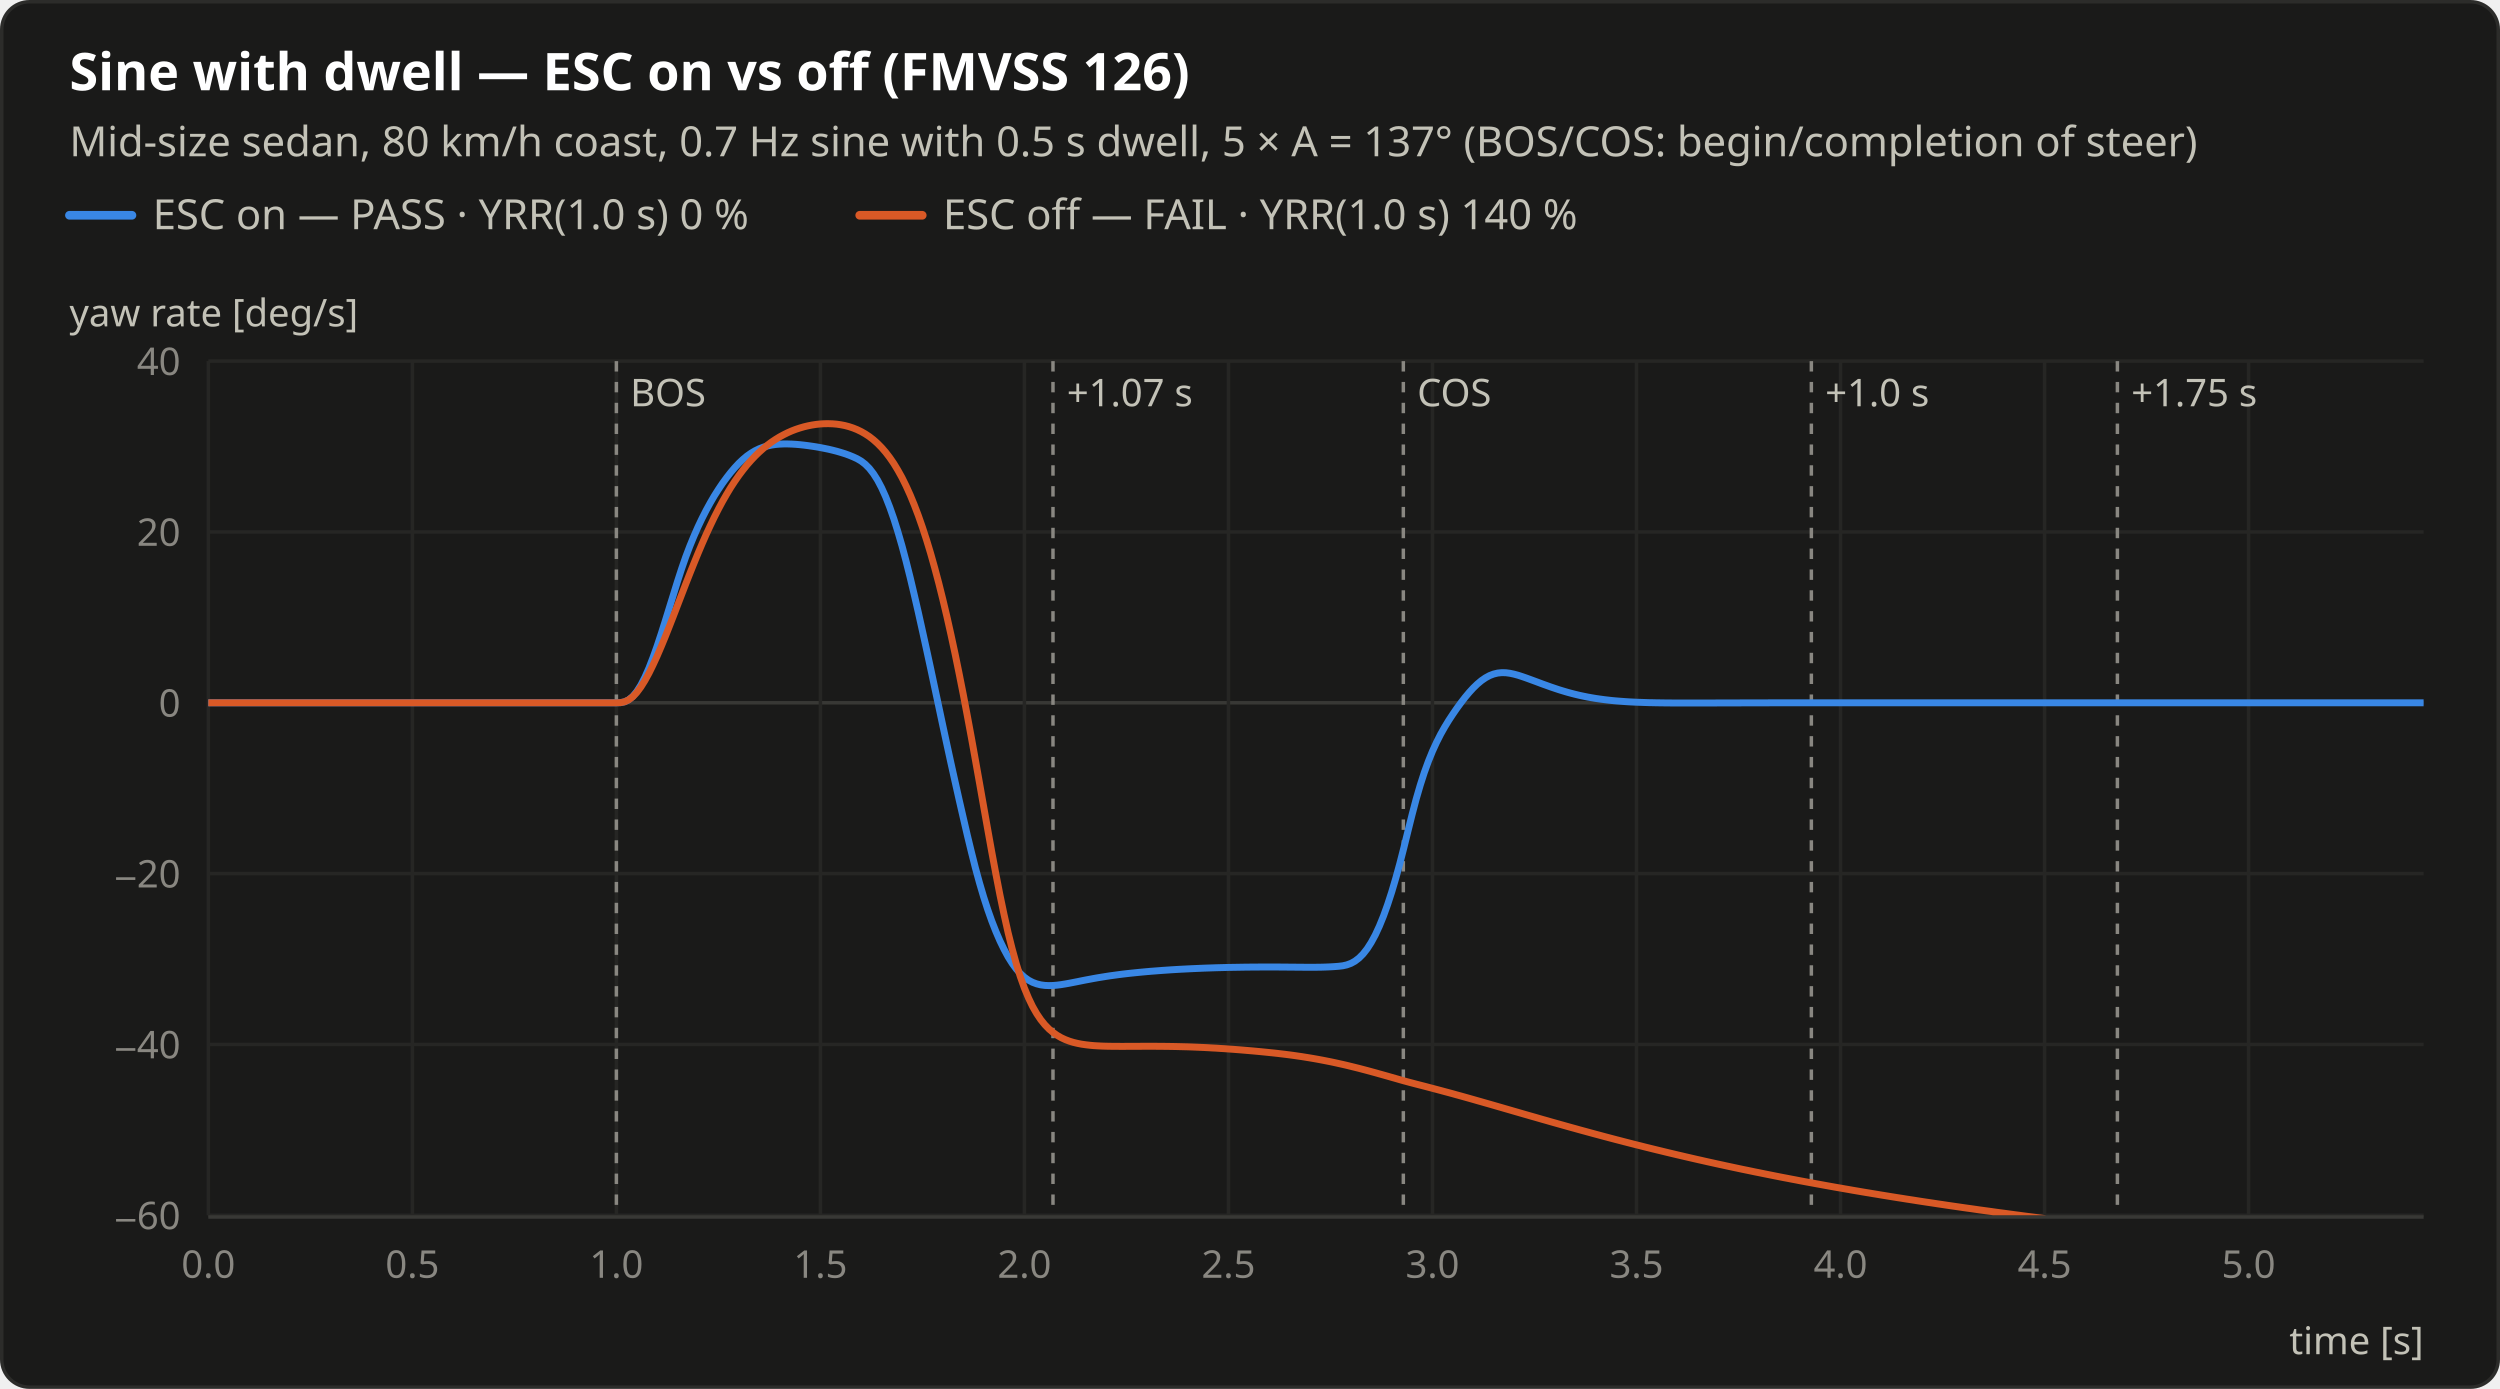
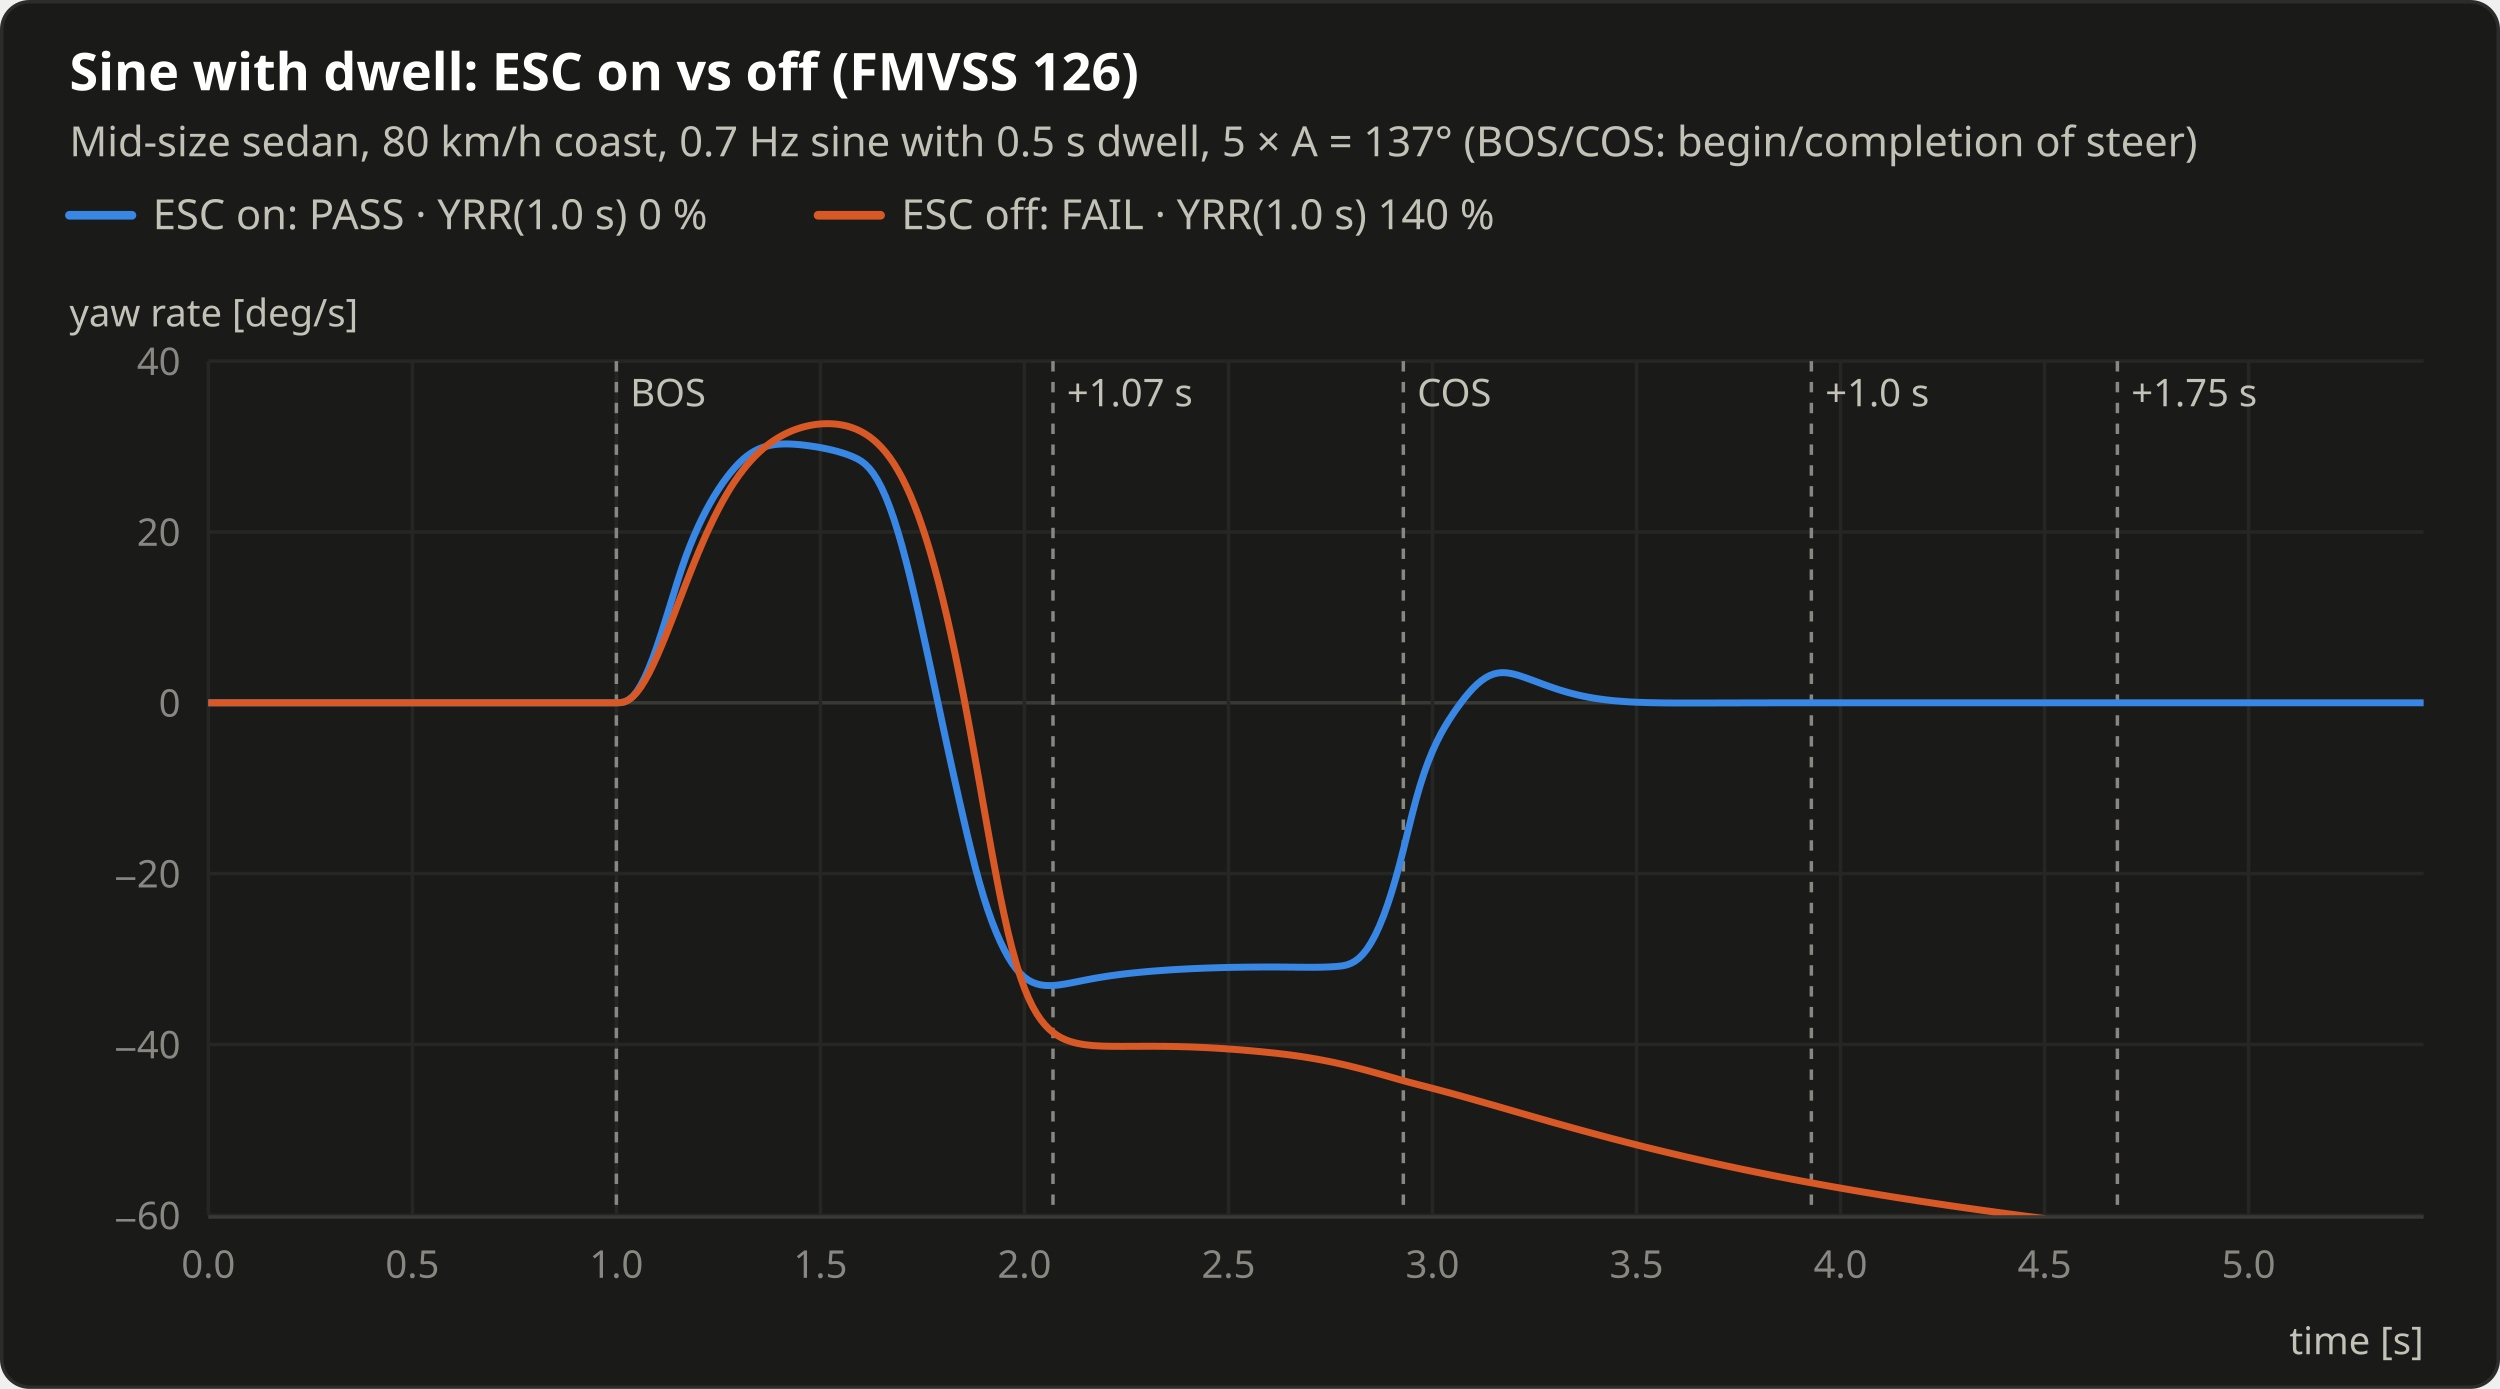
- <svg xmlns="http://www.w3.org/2000/svg" viewBox="0 0 720 400" width="720" height="400" font-family="-apple-system, BlinkMacSystemFont, 'Segoe UI', 'Noto Sans', Helvetica, Arial, sans-serif" role="img" aria-label="Sine with dwell — ESC on vs off (FMVSS 126)">
+ <svg xmlns="http://www.w3.org/2000/svg" viewBox="0 0 720 400" width="720" height="400" font-family="-apple-system, BlinkMacSystemFont, 'Segoe UI', 'Noto Sans', Helvetica, Arial, sans-serif" role="img" aria-label="Sine with dwell: ESC on vs off (FMVSS 126)">
  <rect x="0.5" y="0.5" width="719" height="399" rx="8" fill="#1a1a19" stroke="#2c2c2a" />
-   <text x="20" y="26" font-size="15" font-weight="600" fill="#ffffff">Sine with dwell — ESC on vs off (FMVSS 126)</text>
+   <text x="20" y="26" font-size="15" font-weight="600" fill="#ffffff">Sine with dwell: ESC on vs off (FMVSS 126)</text>
  <text x="20" y="45" font-size="12" fill="#c3c2b7">Mid-size sedan, 80 km/h coast, 0.7 Hz sine with 0.5 s dwell, 5 × A = 137° (BOS/COS: begin/completion of steer)</text>
  <line x1="20" y1="62" x2="38" y2="62" stroke="#3987e5" stroke-width="2.5" stroke-linecap="round" />
-   <text x="44" y="66" font-size="12" fill="#c3c2b7">ESC on — PASS · YRR(1.0 s) 0 %</text>
-   <line x1="247.6" y1="62" x2="265.6" y2="62" stroke="#d95926" stroke-width="2.5" stroke-linecap="round" />
-   <text x="271.6" y="66" font-size="12" fill="#c3c2b7">ESC off — FAIL · YRR(1.0 s) 140 %</text>
+   <text x="44" y="66" font-size="12" fill="#c3c2b7">ESC on: PASS · YRR(1.0 s) 0 %</text>
+   <line x1="235.6" y1="62" x2="253.6" y2="62" stroke="#d95926" stroke-width="2.5" stroke-linecap="round" />
+   <text x="259.6" y="66" font-size="12" fill="#c3c2b7">ESC off: FAIL · YRR(1.0 s) 140 %</text>
  <line x1="60" y1="350" x2="698" y2="350" stroke="#262624" />
  <text x="52" y="354" font-size="11" fill="#898781" text-anchor="end">−60</text>
  <line x1="60" y1="300.8" x2="698" y2="300.8" stroke="#262624" />
  <text x="52" y="304.8" font-size="11" fill="#898781" text-anchor="end">−40</text>
  <line x1="60" y1="251.6" x2="698" y2="251.6" stroke="#262624" />
  <text x="52" y="255.6" font-size="11" fill="#898781" text-anchor="end">−20</text>
  <line x1="60" y1="202.4" x2="698" y2="202.4" stroke="#383835" />
  <text x="52" y="206.4" font-size="11" fill="#898781" text-anchor="end">0</text>
  <line x1="60" y1="153.2" x2="698" y2="153.2" stroke="#262624" />
  <text x="52" y="157.2" font-size="11" fill="#898781" text-anchor="end">20</text>
  <line x1="60" y1="104" x2="698" y2="104" stroke="#262624" />
  <text x="52" y="108" font-size="11" fill="#898781" text-anchor="end">40</text>
  <line x1="60" y1="104" x2="60" y2="350" stroke="#262624" />
  <text x="60" y="368" font-size="11" fill="#898781" text-anchor="middle">0.0</text>
  <line x1="118.76" y1="104" x2="118.76" y2="350" stroke="#262624" />
  <text x="118.76" y="368" font-size="11" fill="#898781" text-anchor="middle">0.5</text>
  <line x1="177.52" y1="104" x2="177.52" y2="350" stroke="#262624" />
  <text x="177.52" y="368" font-size="11" fill="#898781" text-anchor="middle">1.0</text>
  <line x1="236.28" y1="104" x2="236.28" y2="350" stroke="#262624" />
  <text x="236.28" y="368" font-size="11" fill="#898781" text-anchor="middle">1.5</text>
  <line x1="295.03" y1="104" x2="295.03" y2="350" stroke="#262624" />
  <text x="295.03" y="368" font-size="11" fill="#898781" text-anchor="middle">2.0</text>
  <line x1="353.79" y1="104" x2="353.79" y2="350" stroke="#262624" />
  <text x="353.79" y="368" font-size="11" fill="#898781" text-anchor="middle">2.5</text>
  <line x1="412.55" y1="104" x2="412.55" y2="350" stroke="#262624" />
  <text x="412.55" y="368" font-size="11" fill="#898781" text-anchor="middle">3.0</text>
  <line x1="471.31" y1="104" x2="471.31" y2="350" stroke="#262624" />
  <text x="471.31" y="368" font-size="11" fill="#898781" text-anchor="middle">3.5</text>
  <line x1="530.07" y1="104" x2="530.07" y2="350" stroke="#262624" />
  <text x="530.07" y="368" font-size="11" fill="#898781" text-anchor="middle">4.0</text>
  <line x1="588.83" y1="104" x2="588.83" y2="350" stroke="#262624" />
  <text x="588.83" y="368" font-size="11" fill="#898781" text-anchor="middle">4.5</text>
  <line x1="647.59" y1="104" x2="647.59" y2="350" stroke="#262624" />
  <text x="647.59" y="368" font-size="11" fill="#898781" text-anchor="middle">5.0</text>
  <line x1="60" y1="350.5" x2="698" y2="350.5" stroke="#383835" />
  <text x="20" y="94" font-size="11" fill="#c3c2b7">yaw rate [deg/s]</text>
  <text x="698" y="390" font-size="11" fill="#c3c2b7" text-anchor="end">time [s]</text>
  <clipPath id="c-swd-dark">
    <rect x="60" y="104" width="638" height="246" />
  </clipPath>
  <g clip-path="url(#c-swd-dark)">
    <line x1="177.52" y1="104" x2="177.52" y2="350" stroke="#898781" stroke-dasharray="3 3" />
    <text x="181.52" y="117" font-size="11" fill="#c3c2b7">BOS</text>
    <line x1="303.26" y1="104" x2="303.26" y2="350" stroke="#898781" stroke-dasharray="3 3" />
    <text x="307.26" y="117" font-size="11" fill="#c3c2b7">+1.07 s</text>
    <line x1="404.16" y1="104" x2="404.16" y2="350" stroke="#898781" stroke-dasharray="3 3" />
    <text x="408.16" y="117" font-size="11" fill="#c3c2b7">COS</text>
    <line x1="521.67" y1="104" x2="521.67" y2="350" stroke="#898781" stroke-dasharray="3 3" />
    <text x="525.67" y="117" font-size="11" fill="#c3c2b7">+1.0 s</text>
    <line x1="609.81" y1="104" x2="609.81" y2="350" stroke="#898781" stroke-dasharray="3 3" />
    <text x="613.81" y="117" font-size="11" fill="#c3c2b7">+1.75 s</text>
    <path d="M60,202.4L61.18,202.4L62.35,202.4L63.53,202.4L64.7,202.4L65.88,202.4L67.05,202.4L68.23,202.4L69.4,202.4L70.58,202.4L71.75,202.4L72.93,202.4L74.1,202.4L75.28,202.4L76.45,202.4L77.63,202.4L78.8,202.4L79.98,202.4L81.15,202.4L82.33,202.4L83.5,202.4L84.68,202.4L85.85,202.4L87.03,202.4L88.2,202.4L89.38,202.4L90.55,202.4L91.73,202.4L92.9,202.4L94.08,202.4L95.26,202.4L96.43,202.4L97.61,202.4L98.78,202.4L99.96,202.4L101.13,202.4L102.31,202.4L103.48,202.4L104.66,202.4L105.83,202.4L107.01,202.4L108.18,202.4L109.36,202.4L110.53,202.4L111.71,202.4L112.88,202.4L114.06,202.4L115.23,202.4L116.41,202.4L117.58,202.4L118.76,202.4L119.93,202.4L121.11,202.4L122.28,202.4L123.46,202.4L124.63,202.4L125.81,202.4L126.98,202.4L128.16,202.4L129.34,202.4L130.51,202.4L131.69,202.4L132.86,202.4L134.04,202.4L135.21,202.4L136.39,202.4L137.56,202.4L138.74,202.4L139.91,202.4L141.09,202.4L142.26,202.4L143.44,202.4L144.61,202.4L145.79,202.4L146.96,202.4L148.14,202.4L149.31,202.4L150.49,202.4L151.66,202.4L152.84,202.4L154.01,202.4L155.19,202.4L156.36,202.4L157.54,202.4L158.71,202.4L159.89,202.4L161.06,202.4L162.24,202.4L163.41,202.4L164.59,202.4L165.77,202.4L166.94,202.4L168.12,202.4L169.29,202.4L170.47,202.4L171.64,202.4L172.82,202.4L173.99,202.4L175.17,202.4L176.34,202.4L177.52,202.4L178.69,202.36L179.87,202.12L181.04,201.56L182.22,200.59L183.39,199.17L184.57,197.3L185.74,195.01L186.92,192.34L188.09,189.32L189.27,186.02L190.44,182.48L191.62,178.76L192.79,174.97L193.97,171.17L195.14,167.39L196.32,163.76L197.49,160.38L198.67,157.28L199.85,154.41L201.02,151.75L202.2,149.27L203.37,146.97L204.55,144.82L205.72,142.81L206.9,140.95L208.07,139.21L209.25,137.59L210.42,136.09L211.6,134.7L212.77,133.44L213.95,132.32L215.12,131.34L216.3,130.51L217.47,129.81L218.65,129.24L219.82,128.79L221,128.45L222.17,128.19L223.35,128.01L224.52,127.91L225.7,127.86L226.87,127.86L228.05,127.9L229.22,127.97L230.4,128.07L231.57,128.2L232.75,128.35L233.93,128.52L235.1,128.7L236.28,128.91L237.45,129.14L238.63,129.38L239.8,129.66L240.98,129.96L242.15,130.3L243.33,130.67L244.5,131.09L245.68,131.57L246.85,132.11L248.03,132.8L249.2,133.71L250.38,134.9L251.55,136.41L252.73,138.26L253.9,140.48L255.08,143.09L256.25,146.08L257.43,149.44L258.6,153.17L259.78,157.24L260.95,161.64L262.13,166.33L263.3,171.26L264.48,176.38L265.65,181.64L266.83,187L268.01,192.44L269.18,197.94L270.36,203.47L271.53,208.98L272.71,214.44L273.88,219.81L275.06,225.11L276.23,230.33L277.41,235.47L278.58,240.51L279.76,245.38L280.93,250.01L282.11,254.32L283.28,258.29L284.46,261.94L285.63,265.25L286.81,268.26L287.98,270.97L289.16,273.4L290.33,275.57L291.51,277.45L292.68,279.06L293.86,280.38L295.03,281.45L296.21,282.29L297.38,282.91L298.56,283.35L299.73,283.64L300.91,283.8L302.09,283.85L303.26,283.82L304.44,283.72L305.61,283.57L306.79,283.38L307.96,283.17L309.14,282.94L310.31,282.71L311.49,282.47L312.66,282.24L313.84,282.02L315.01,281.8L316.19,281.59L317.36,281.4L318.54,281.21L319.71,281.03L320.89,280.87L322.06,280.71L323.24,280.56L324.41,280.42L325.59,280.29L326.76,280.17L327.94,280.05L329.11,279.94L330.29,279.83L331.46,279.73L332.64,279.64L333.81,279.55L334.99,279.46L336.17,279.38L337.34,279.3L338.52,279.23L339.69,279.16L340.87,279.1L342.04,279.04L343.22,278.98L344.39,278.93L345.57,278.88L346.74,278.83L347.92,278.79L349.09,278.75L350.27,278.71L351.44,278.68L352.62,278.65L353.79,278.62L354.97,278.6L356.14,278.58L357.32,278.56L358.49,278.54L359.67,278.53L360.84,278.51L362.02,278.51L363.19,278.5L364.37,278.5L365.54,278.49L366.72,278.5L367.89,278.5L369.07,278.51L370.24,278.52L371.42,278.53L372.6,278.54L373.77,278.55L374.95,278.56L376.12,278.57L377.3,278.57L378.47,278.57L379.65,278.56L380.82,278.54L382,278.5L383.17,278.45L384.35,278.38L385.52,278.29L386.7,278.15L387.87,277.89L389.05,277.46L390.22,276.82L391.4,275.92L392.57,274.74L393.75,273.24L394.92,271.41L396.1,269.23L397.27,266.7L398.45,263.8L399.62,260.55L400.8,256.93L401.97,252.97L403.15,248.69L404.32,244.11L405.5,239.33L406.68,234.61L407.85,230.17L409.03,226.12L410.2,222.48L411.38,219.24L412.55,216.36L413.73,213.78L414.9,211.47L416.08,209.37L417.25,207.45L418.43,205.66L419.6,203.96L420.78,202.35L421.95,200.83L423.13,199.42L424.3,198.14L425.48,197L426.65,196.02L427.83,195.21L429,194.57L430.18,194.12L431.35,193.84L432.53,193.72L433.7,193.75L434.88,193.91L436.05,194.16L437.23,194.48L438.4,194.86L439.58,195.27L440.76,195.7L441.93,196.13L443.11,196.57L444.28,197.01L445.46,197.43L446.63,197.85L447.81,198.25L448.98,198.64L450.16,199L451.33,199.35L452.51,199.67L453.68,199.97L454.86,200.25L456.03,200.5L457.21,200.74L458.38,200.95L459.56,201.15L460.73,201.32L461.91,201.48L463.08,201.62L464.26,201.75L465.43,201.86L466.61,201.95L467.78,202.04L468.96,202.12L470.13,202.18L471.31,202.24L472.48,202.28L473.66,202.32L474.84,202.36L476.01,202.38L477.19,202.41L478.36,202.42L479.54,202.44L480.71,202.45L481.89,202.46L483.06,202.46L484.24,202.47L485.41,202.47L486.59,202.47L487.76,202.47L488.94,202.47L490.11,202.47L491.29,202.46L492.46,202.46L493.64,202.46L494.81,202.45L495.99,202.45L497.16,202.45L498.34,202.44L499.51,202.44L500.69,202.44L501.86,202.43L503.04,202.43L504.21,202.43L505.39,202.42L506.56,202.42L507.74,202.42L508.92,202.42L510.09,202.41L511.27,202.41L512.44,202.41L513.62,202.41L514.79,202.41L515.97,202.41L517.14,202.41L518.32,202.4L519.49,202.4L520.67,202.4L521.84,202.4L523.02,202.4L524.19,202.4L525.37,202.4L526.54,202.4L527.72,202.4L528.89,202.4L530.07,202.4L531.24,202.4L532.42,202.4L533.59,202.4L534.77,202.4L535.94,202.4L537.12,202.4L538.29,202.4L539.47,202.4L540.64,202.4L541.82,202.4L543,202.4L544.17,202.4L545.35,202.4L546.52,202.4L547.7,202.4L548.87,202.4L550.05,202.4L551.22,202.4L552.4,202.4L553.57,202.4L554.75,202.4L555.92,202.4L557.1,202.4L558.27,202.4L559.45,202.4L560.62,202.4L561.8,202.4L562.97,202.4L564.15,202.4L565.32,202.4L566.5,202.4L567.67,202.4L568.85,202.4L570.02,202.4L571.2,202.4L572.37,202.4L573.55,202.4L574.72,202.4L575.9,202.4L577.07,202.4L578.25,202.4L579.43,202.4L580.6,202.4L581.78,202.4L582.95,202.4L584.13,202.4L585.3,202.4L586.48,202.4L587.65,202.4L588.83,202.4L590,202.4L591.18,202.4L592.35,202.4L593.53,202.4L594.7,202.4L595.88,202.4L597.05,202.4L598.23,202.4L599.4,202.4L600.58,202.4L601.75,202.4L602.93,202.4L604.1,202.4L605.28,202.4L606.45,202.4L607.63,202.4L608.8,202.4L609.98,202.4L611.15,202.4L612.33,202.4L613.51,202.4L614.68,202.4L615.86,202.4L617.03,202.4L618.21,202.4L619.38,202.4L620.56,202.4L621.73,202.4L622.91,202.4L624.08,202.4L625.26,202.4L626.43,202.4L627.61,202.4L628.78,202.4L629.96,202.4L631.13,202.4L632.31,202.4L633.48,202.4L634.66,202.4L635.83,202.4L637.01,202.4L638.18,202.4L639.36,202.4L640.53,202.4L641.71,202.4L642.88,202.4L644.06,202.4L645.23,202.4L646.41,202.4L647.59,202.4L648.76,202.4L649.94,202.4L651.11,202.4L652.29,202.4L653.46,202.4L654.64,202.4L655.81,202.4L656.99,202.4L658.16,202.4L659.34,202.4L660.51,202.4L661.69,202.4L662.86,202.4L664.04,202.4L665.21,202.4L666.39,202.4L667.56,202.4L668.74,202.4L669.91,202.4L671.09,202.4L672.26,202.4L673.44,202.4L674.61,202.4L675.79,202.4L676.96,202.4L678.14,202.4L679.31,202.4L680.49,202.4L681.67,202.4L682.84,202.4L684.02,202.4L685.19,202.4L686.37,202.4L687.54,202.4L688.72,202.4L689.89,202.4L691.07,202.4L692.24,202.4L693.42,202.4L694.59,202.4L695.77,202.4L696.94,202.4L698,202.4" fill="none" stroke="#3987e5" stroke-width="2" stroke-linejoin="round" stroke-linecap="round" />
    <path d="M60,202.4L61.18,202.4L62.35,202.4L63.53,202.4L64.7,202.4L65.88,202.4L67.05,202.4L68.23,202.4L69.4,202.4L70.58,202.4L71.75,202.4L72.93,202.4L74.1,202.4L75.28,202.4L76.45,202.4L77.63,202.4L78.8,202.4L79.98,202.4L81.15,202.4L82.33,202.4L83.5,202.4L84.68,202.4L85.85,202.4L87.03,202.4L88.2,202.4L89.38,202.4L90.55,202.4L91.73,202.4L92.9,202.4L94.08,202.4L95.26,202.4L96.43,202.4L97.61,202.4L98.78,202.4L99.96,202.4L101.13,202.4L102.31,202.4L103.48,202.4L104.66,202.4L105.83,202.4L107.01,202.4L108.18,202.4L109.36,202.4L110.53,202.4L111.71,202.4L112.88,202.4L114.06,202.4L115.23,202.4L116.41,202.4L117.58,202.4L118.76,202.4L119.93,202.4L121.11,202.4L122.28,202.4L123.46,202.4L124.63,202.4L125.81,202.4L126.98,202.4L128.16,202.4L129.34,202.4L130.51,202.4L131.69,202.4L132.86,202.4L134.04,202.4L135.21,202.4L136.39,202.4L137.56,202.4L138.74,202.4L139.91,202.4L141.09,202.4L142.26,202.4L143.44,202.4L144.61,202.4L145.79,202.4L146.96,202.4L148.14,202.4L149.31,202.4L150.49,202.4L151.66,202.4L152.84,202.4L154.01,202.4L155.19,202.4L156.36,202.4L157.54,202.4L158.71,202.4L159.89,202.4L161.06,202.4L162.24,202.4L163.41,202.4L164.59,202.4L165.77,202.4L166.94,202.4L168.12,202.4L169.29,202.4L170.47,202.4L171.64,202.4L172.82,202.4L173.99,202.4L175.17,202.4L176.34,202.4L177.52,202.4L178.69,202.36L179.87,202.12L181.04,201.57L182.22,200.68L183.39,199.44L184.57,197.86L185.74,195.99L186.92,193.85L188.09,191.47L189.27,188.9L190.44,186.17L191.62,183.31L192.79,180.36L193.97,177.34L195.14,174.29L196.32,171.23L197.49,168.19L198.67,165.2L199.85,162.26L201.02,159.4L202.2,156.62L203.37,153.95L204.55,151.4L205.72,148.96L206.9,146.64L208.07,144.45L209.25,142.39L210.42,140.45L211.6,138.64L212.77,136.96L213.95,135.39L215.12,133.93L216.3,132.59L217.47,131.35L218.65,130.21L219.82,129.16L221,128.21L222.17,127.34L223.35,126.55L224.52,125.83L225.7,125.19L226.87,124.61L228.05,124.09L229.22,123.64L230.4,123.25L231.57,122.91L232.75,122.63L233.93,122.4L235.1,122.22L236.28,122.1L237.45,122.03L238.63,122.02L239.8,122.06L240.98,122.16L242.15,122.33L243.33,122.56L244.5,122.87L245.68,123.26L246.85,123.73L248.03,124.3L249.2,124.97L250.38,125.75L251.55,126.66L252.73,127.71L253.9,128.9L255.08,130.26L256.25,131.79L257.43,133.51L258.6,135.44L259.78,137.57L260.95,139.94L262.13,142.54L263.3,145.38L264.48,148.48L265.65,151.83L266.83,155.45L268.01,159.34L269.18,163.5L270.36,167.93L271.53,172.62L272.71,177.58L273.88,182.8L275.06,188.28L276.23,194L277.41,199.95L278.58,206.11L279.76,212.46L280.93,218.96L282.11,225.57L283.28,232.22L284.46,238.86L285.63,245.38L286.81,251.7L287.98,257.73L289.16,263.37L290.33,268.58L291.51,273.31L292.68,277.55L293.86,281.3L295.03,284.58L296.21,287.42L297.38,289.86L298.56,291.92L299.73,293.66L300.91,295.12L302.09,296.34L303.26,297.34L304.44,298.17L305.61,298.85L306.79,299.4L307.96,299.85L309.14,300.21L310.31,300.49L311.49,300.72L312.66,300.89L313.84,301.03L315.01,301.14L316.19,301.21L317.36,301.27L318.54,301.31L319.71,301.33L320.89,301.35L322.06,301.35L323.24,301.36L324.41,301.35L325.59,301.35L326.76,301.34L327.94,301.34L329.11,301.33L330.29,301.33L331.46,301.33L332.64,301.33L333.81,301.34L334.99,301.35L336.17,301.36L337.34,301.38L338.52,301.4L339.69,301.43L340.87,301.46L342.04,301.49L343.22,301.53L344.39,301.58L345.57,301.63L346.74,301.68L347.92,301.74L349.09,301.81L350.27,301.87L351.44,301.95L352.62,302.02L353.79,302.11L354.97,302.19L356.14,302.28L357.32,302.37L358.49,302.47L359.67,302.57L360.84,302.67L362.02,302.78L363.19,302.89L364.37,303.01L365.54,303.13L366.72,303.25L367.89,303.38L369.07,303.52L370.24,303.66L371.42,303.81L372.6,303.97L373.77,304.14L374.95,304.31L376.12,304.5L377.3,304.69L378.47,304.89L379.65,305.1L380.82,305.32L382,305.55L383.17,305.78L384.35,306.03L385.52,306.29L386.7,306.55L387.87,306.82L389.05,307.11L390.22,307.4L391.4,307.69L392.57,308L393.75,308.31L394.92,308.63L396.1,308.95L397.27,309.28L398.45,309.61L399.62,309.94L400.8,310.28L401.97,310.61L403.15,310.95L404.32,311.28L405.5,311.6L406.68,311.91L407.85,312.22L409.03,312.52L410.2,312.82L411.38,313.13L412.55,313.44L413.73,313.75L414.9,314.06L416.08,314.38L417.25,314.69L418.43,315.01L419.6,315.34L420.78,315.66L421.95,315.99L423.13,316.32L424.3,316.65L425.48,316.99L426.65,317.32L427.83,317.66L429,317.99L430.18,318.33L431.35,318.67L432.53,319.01L433.7,319.35L434.88,319.69L436.05,320.03L437.23,320.37L438.4,320.71L439.58,321.05L440.76,321.39L441.93,321.72L443.11,322.06L444.28,322.4L445.46,322.73L446.63,323.07L447.81,323.4L448.98,323.73L450.16,324.06L451.33,324.39L452.51,324.72L453.68,325.04L454.86,325.37L456.03,325.69L457.21,326.01L458.38,326.33L459.56,326.65L460.73,326.96L461.91,327.28L463.08,327.59L464.26,327.9L465.43,328.21L466.61,328.51L467.78,328.82L468.96,329.12L470.13,329.42L471.31,329.72L472.48,330.01L473.66,330.31L474.84,330.6L476.01,330.89L477.19,331.18L478.36,331.46L479.54,331.75L480.71,332.03L481.89,332.31L483.06,332.59L484.24,332.86L485.41,333.14L486.59,333.41L487.76,333.68L488.94,333.95L490.11,334.21L491.29,334.48L492.46,334.74L493.64,335L494.81,335.26L495.99,335.51L497.16,335.77L498.34,336.02L499.51,336.27L500.69,336.52L501.86,336.77L503.04,337.01L504.21,337.25L505.39,337.5L506.56,337.73L507.74,337.97L508.92,338.21L510.09,338.44L511.27,338.68L512.44,338.91L513.62,339.14L514.79,339.36L515.97,339.59L517.14,339.81L518.32,340.04L519.49,340.26L520.67,340.48L521.84,340.69L523.02,340.91L524.19,341.12L525.37,341.34L526.54,341.55L527.72,341.76L528.89,341.97L530.07,342.17L531.24,342.38L532.42,342.58L533.59,342.79L534.77,342.99L535.94,343.19L537.12,343.39L538.29,343.58L539.47,343.78L540.64,343.97L541.82,344.17L543,344.36L544.17,344.55L545.35,344.74L546.52,344.93L547.7,345.11L548.87,345.3L550.05,345.48L551.22,345.66L552.4,345.85L553.57,346.03L554.75,346.21L555.92,346.38L557.1,346.56L558.27,346.74L559.45,346.91L560.62,347.09L561.8,347.26L562.97,347.43L564.15,347.6L565.32,347.77L566.5,347.94L567.67,348.1L568.85,348.27L570.02,348.44L571.2,348.6L572.37,348.76L573.55,348.92L574.72,349.09L575.9,349.25L577.07,349.4L578.25,349.56L579.43,349.72L580.6,349.88L581.78,350.03L582.95,350.19L584.13,350.34L585.3,350.49L586.48,350.64L587.65,350.79L588.83,350.94L590,351.09L591.18,351.24L592.35,351.39L593.53,351.53L594.7,351.68L595.88,351.82L597.05,351.97L598.23,352.11L599.4,352.25L600.58,352.4L601.75,352.54L602.93,352.68L604.1,352.81L605.28,352.95L606.45,353.09L607.63,353.23L608.8,353.36L609.98,353.5L611.15,353.63L612.33,353.77L613.51,353.9L614.68,354.03L615.86,354.16L617.03,354.29L618.21,354.42L619.38,354.55L620.56,354.68L621.73,354.81L622.91,354.94L624.08,355.07L625.26,355.19L626.43,355.32L627.61,355.44L628.78,355.56L629.96,355.69L631.13,355.81L632.31,355.93L633.48,356.05L634.66,356.17L635.83,356.29L637.01,356.41L638.18,356.53L639.36,356.65L640.53,356.77L641.71,356.89L642.88,357L644.06,357.12L645.23,357.23L646.41,357.35L647.59,357.46L648.76,357.57L649.94,357.69L651.11,357.8L652.29,357.91L653.46,358.02L654.64,358.13L655.81,358.23L656.99,358.33L658.16,358.42L659.34,358.51L660.51,358.59L661.69,358.66L662.86,358.73L664.04,358.79L665.21,358.86L666.39,358.92L667.56,358.98L668.74,359.04L669.91,359.1L671.09,359.16L672.26,359.22L673.44,359.27L674.61,359.33L675.79,359.39L676.96,359.44L678.14,359.5L679.31,359.55L680.49,359.61L681.67,359.66L682.84,359.72L684.02,359.78L685.19,359.86L686.37,359.94L687.54,360.04L688.72,360.14L689.89,360.24L691.07,360.36L692.24,360.48L693.42,360.61L694.59,360.74L695.77,360.87L696.94,361.01L698,361.13" fill="none" stroke="#d95926" stroke-width="2" stroke-linejoin="round" stroke-linecap="round" />
  </g>
</svg>
